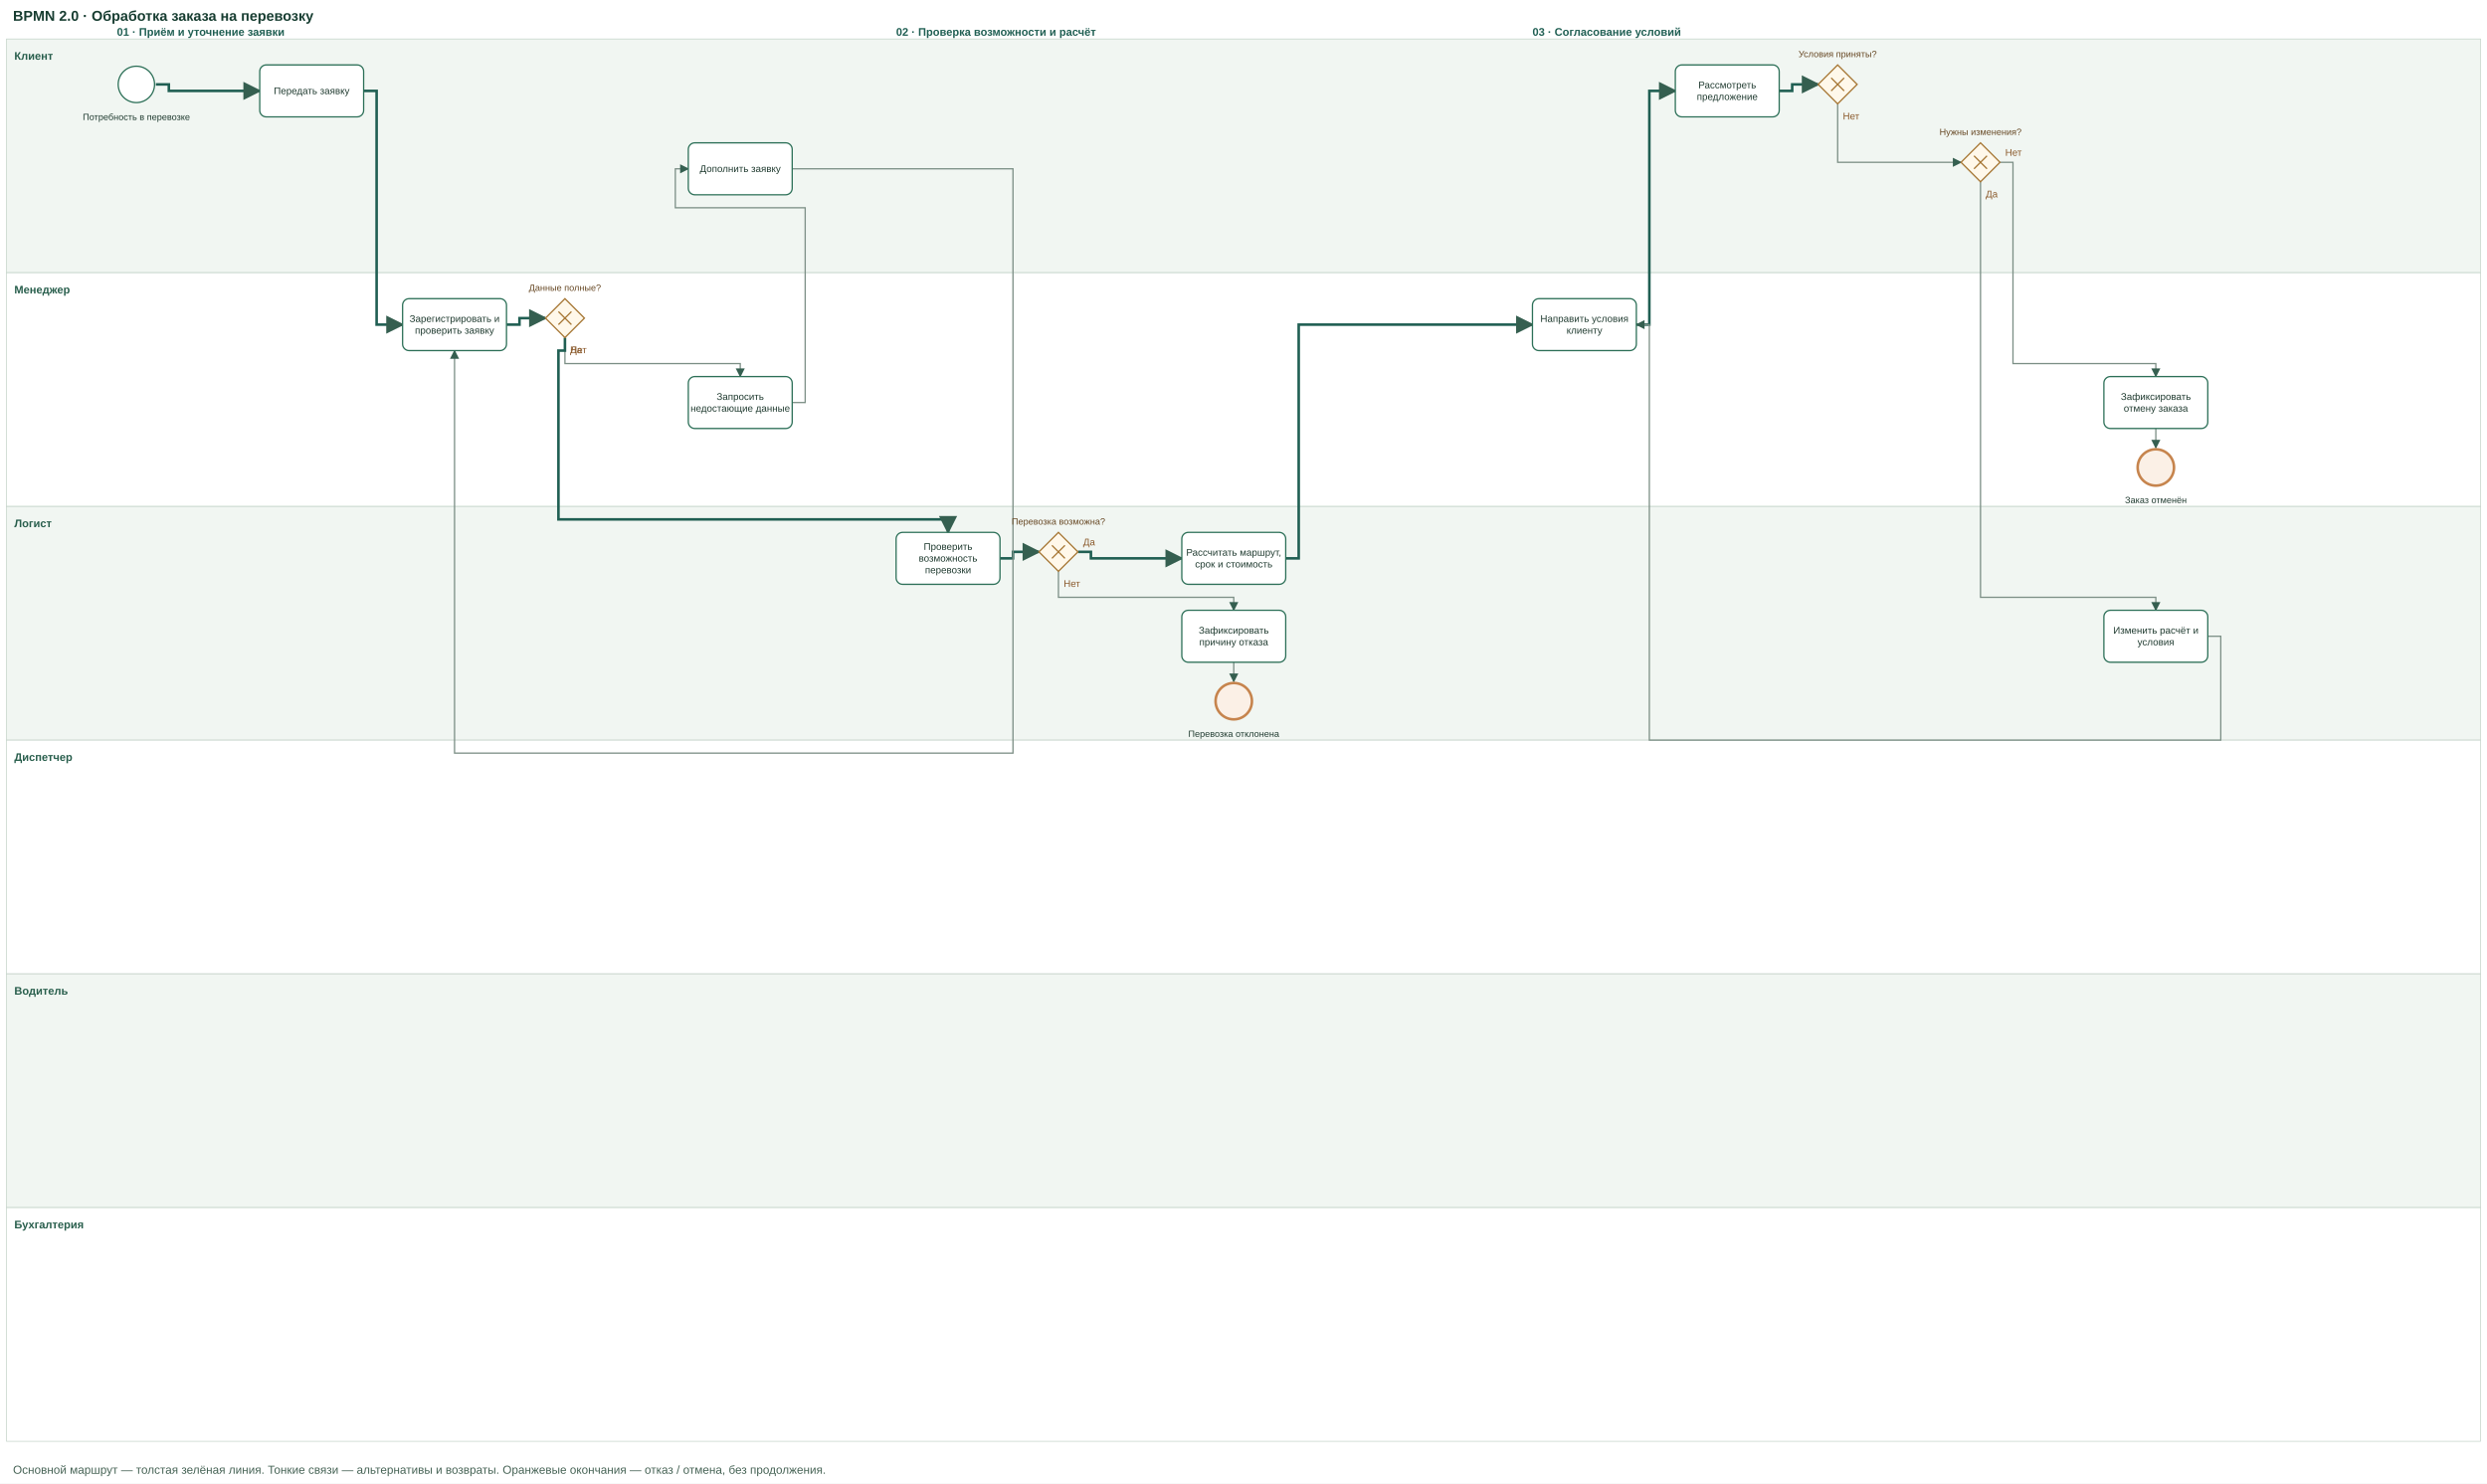
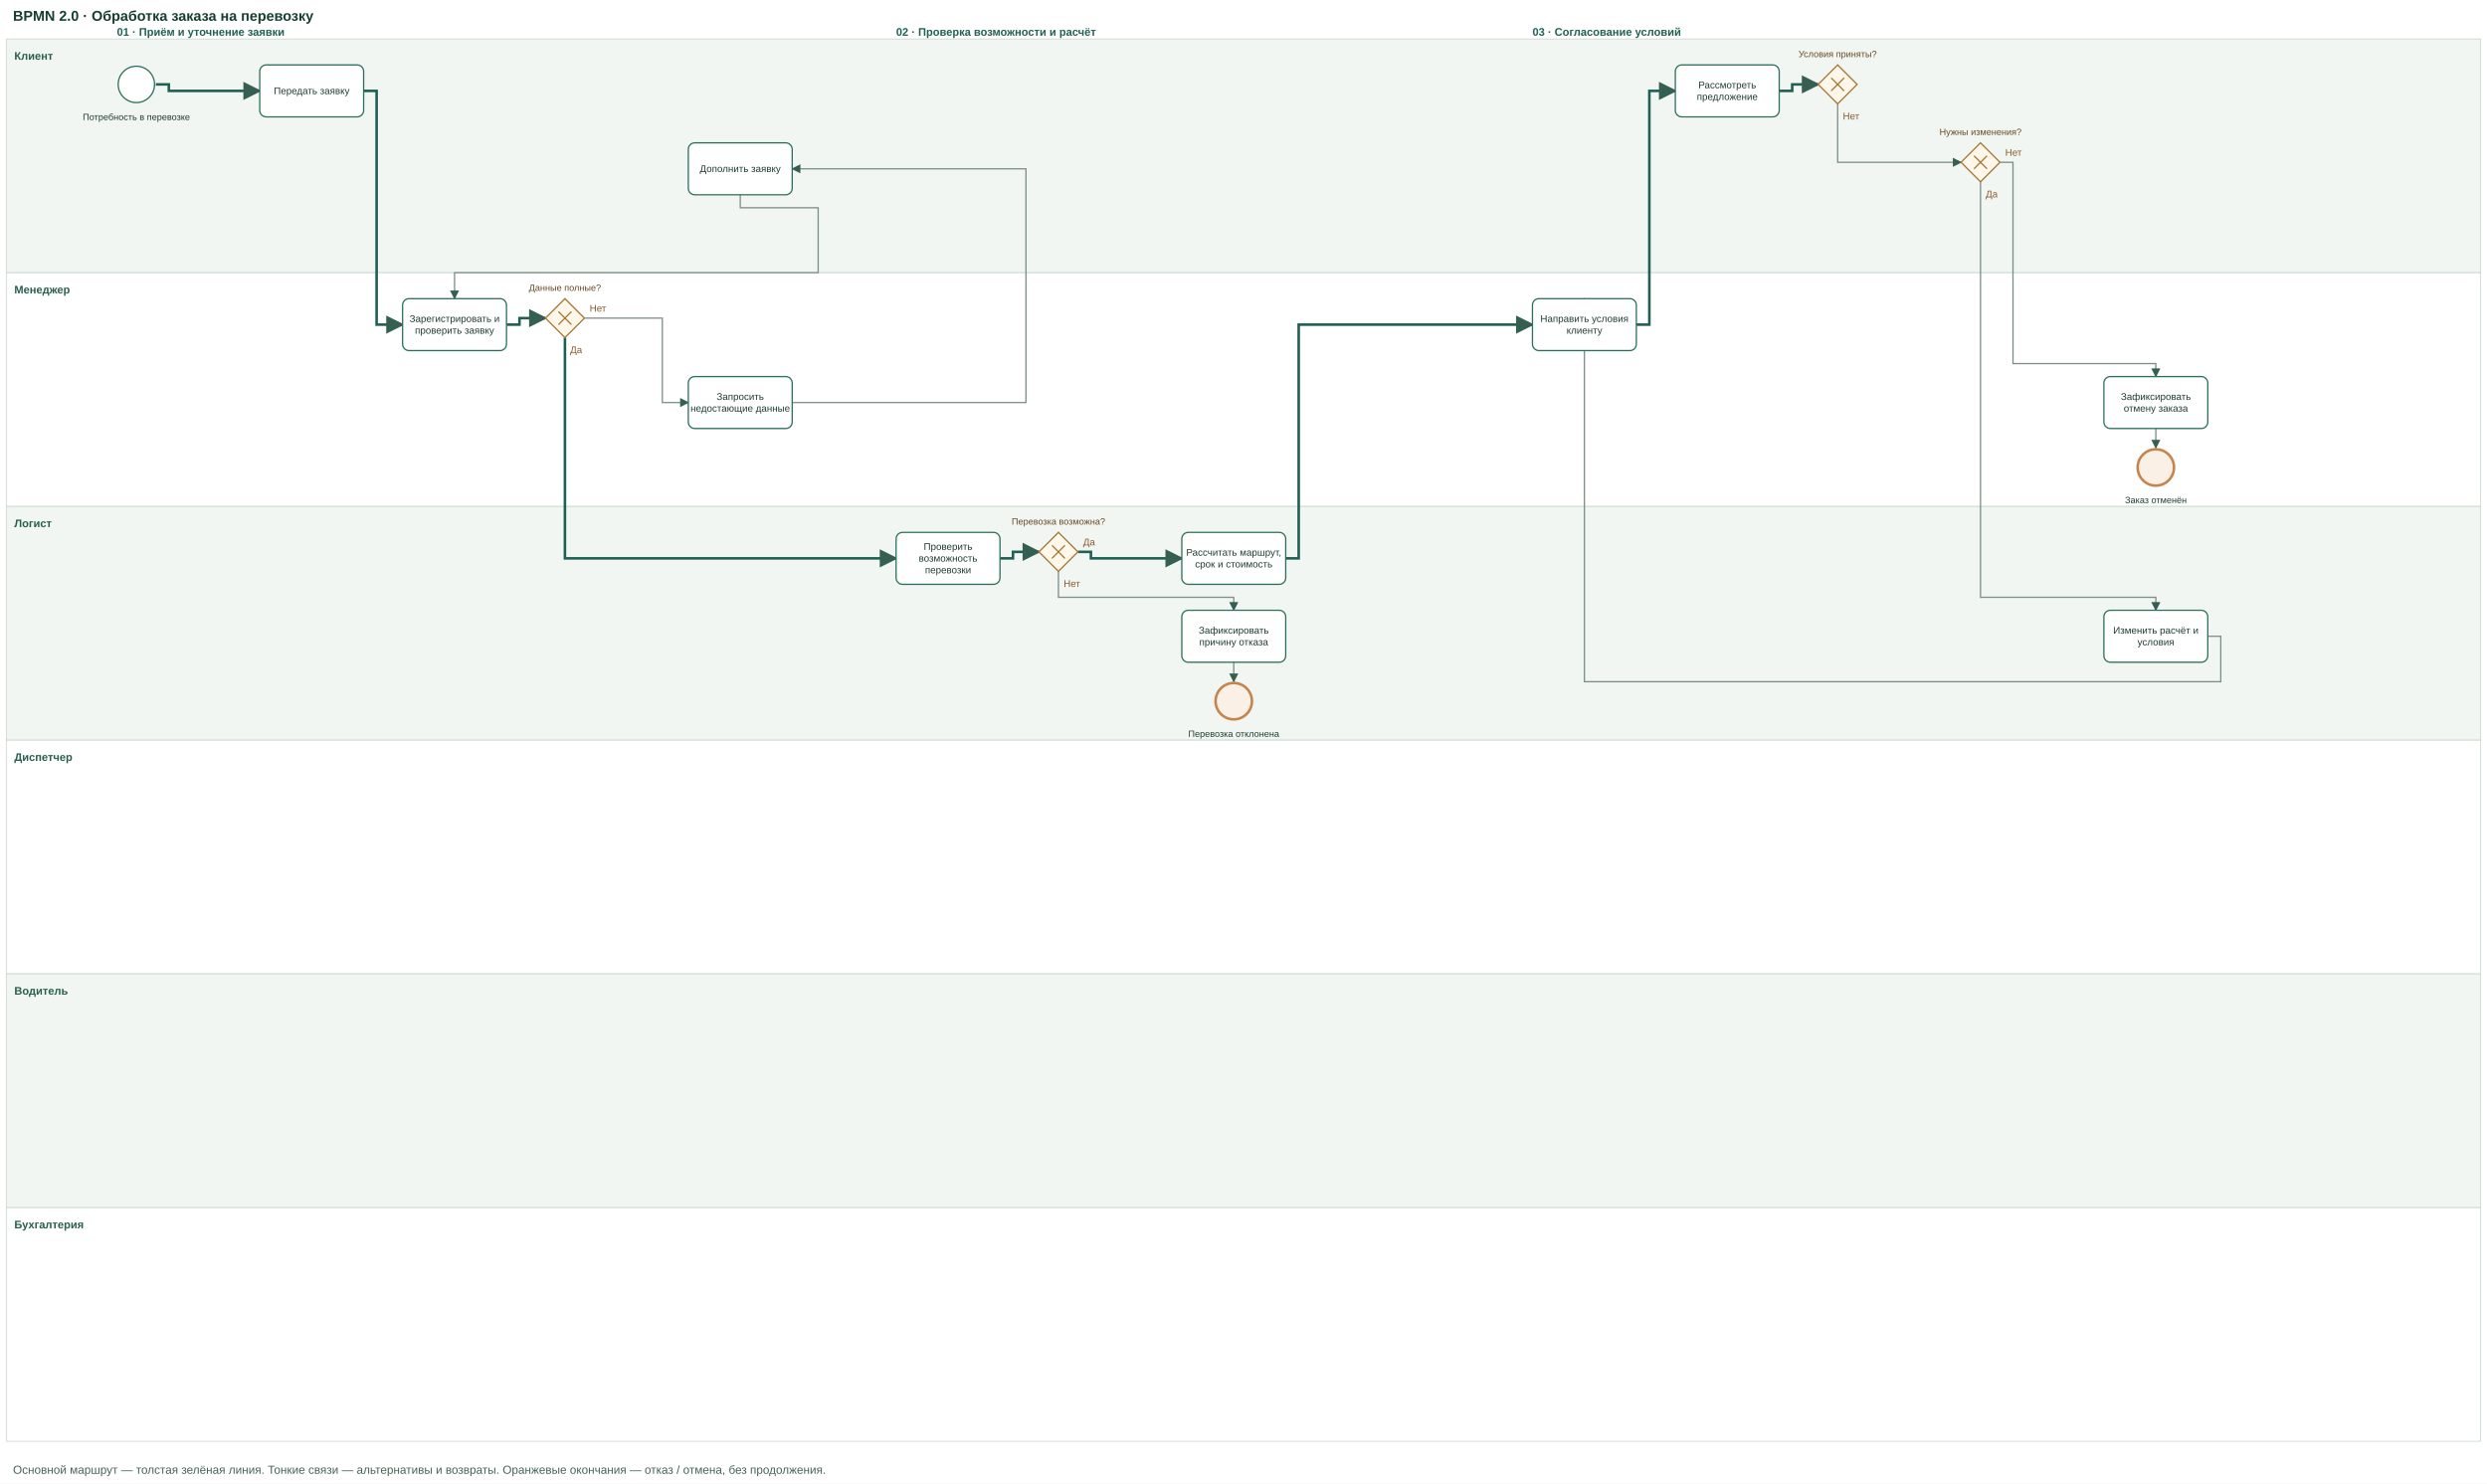
<svg xmlns="http://www.w3.org/2000/svg" width="3830" height="2285" viewBox="0 0 3830 2285" role="img" aria-label="Обработка заказа на перевозку">
  <defs>
    <marker id="arrow" viewBox="0 0 10 10" refX="9" refY="5" markerWidth="7" markerHeight="7" orient="auto">
      <path d="M0 0L10 5L0 10Z" fill="#355f50" />
    </marker>
  </defs>
  <rect width="3830" height="2285" fill="white" />
  <text x="20" y="32" font-family="Arial" font-size="22" font-weight="bold" fill="#173d31">BPMN 2.0 · Обработка заказа на перевозку</text>
  <rect x="10" y="60" width="3810" height="360" fill="#f1f6f2" stroke="#bdcec3" />
  <text x="22" y="92" font-family="Arial" font-size="17" font-weight="bold" fill="#285e4c">Клиент</text>
  <rect x="10" y="420" width="3810" height="360" fill="white" stroke="#bdcec3" />
  <text x="22" y="452" font-family="Arial" font-size="17" font-weight="bold" fill="#285e4c">Менеджер</text>
  <rect x="10" y="780" width="3810" height="360" fill="#f1f6f2" stroke="#bdcec3" />
  <text x="22" y="812" font-family="Arial" font-size="17" font-weight="bold" fill="#285e4c">Логист</text>
  <rect x="10" y="1140" width="3810" height="360" fill="white" stroke="#bdcec3" />
  <text x="22" y="1172" font-family="Arial" font-size="17" font-weight="bold" fill="#285e4c">Диспетчер</text>
  <rect x="10" y="1500" width="3810" height="360" fill="#f1f6f2" stroke="#bdcec3" />
  <text x="22" y="1532" font-family="Arial" font-size="17" font-weight="bold" fill="#285e4c">Водитель</text>
  <rect x="10" y="1860" width="3810" height="360" fill="white" stroke="#bdcec3" />
  <text x="22" y="1892" font-family="Arial" font-size="17" font-weight="bold" fill="#285e4c">Бухгалтерия</text>
  <text x="180" y="55" font-family="Arial" font-size="17" font-weight="bold" fill="#205f53">01 · Приём и уточнение заявки</text>
  <text x="1380" y="55" font-family="Arial" font-size="17" font-weight="bold" fill="#205f53">02 · Проверка возможности и расчёт</text>
  <text x="2360" y="55" font-family="Arial" font-size="17" font-weight="bold" fill="#205f53">03 · Согласование условий</text>
  <text x="20" y="2270" font-family="Arial" font-size="18" fill="#466355">Основной маршрут — толстая зелёная линия. Тонкие связи — альтернативы и возвраты. Оранжевые окончания — отказ / отмена, без продолжения.</text>
  <polyline points="240,130 260,130 260,140 400,140" fill="none" stroke="#205f53" stroke-width="4" marker-end="url(#arrow)" />
  <polyline points="560,140 580,140 580,500 620,500" fill="none" stroke="#205f53" stroke-width="4" marker-end="url(#arrow)" />
  <polyline points="780,500 800,500 800,490 840,490" fill="none" stroke="#205f53" stroke-width="4" marker-end="url(#arrow)" />
-   <polyline points="1220,620 1240,620 1240,320 1040,320 1040,260 1060,260" fill="none" stroke="#7c8f86" stroke-width="2" marker-end="url(#arrow)" />
+   <polyline points="1220,620 1580,620 1580,260 1220,260" fill="none" stroke="#7c8f86" stroke-width="2" marker-end="url(#arrow)" />
  <polyline points="1540,860 1560,860 1560,850 1600,850" fill="none" stroke="#205f53" stroke-width="4" marker-end="url(#arrow)" />
  <polyline points="1900,1020 1900,1050" fill="none" stroke="#7c8f86" stroke-width="2" marker-end="url(#arrow)" />
  <polyline points="1980,860 2000,860 2000,500 2360,500" fill="none" stroke="#205f53" stroke-width="4" marker-end="url(#arrow)" />
  <polyline points="2520,500 2540,500 2540,140 2580,140" fill="none" stroke="#205f53" stroke-width="4" marker-end="url(#arrow)" />
  <polyline points="2740,140 2760,140 2760,130 2800,130" fill="none" stroke="#205f53" stroke-width="4" marker-end="url(#arrow)" />
  <polyline points="3320,660 3320,690" fill="none" stroke="#7c8f86" stroke-width="2" marker-end="url(#arrow)" />
-   <polyline points="870,520 870,560 1140,560 1140,580" fill="none" stroke="#7c8f86" stroke-width="2" marker-end="url(#arrow)" />
-   <text x="878" y="544" font-family="Arial" font-size="15" fill="#8a592b">Нет</text>
-   <polyline points="870,520 870,540 860,540 860,800 1460,800 1460,820" fill="none" stroke="#205f53" stroke-width="4" marker-end="url(#arrow)" />
+   <polyline points="900,490 1020,490 1020,620 1060,620" fill="none" stroke="#7c8f86" stroke-width="2" marker-end="url(#arrow)" />
+   <text x="908" y="480" font-family="Arial" font-size="15" fill="#8a592b">Нет</text>
+   <polyline points="870,520 870,860 1380,860" fill="none" stroke="#205f53" stroke-width="4" marker-end="url(#arrow)" />
  <text x="878" y="544" font-family="Arial" font-size="15" fill="#8a592b">Да</text>
  <polyline points="1630,880 1630,920 1900,920 1900,940" fill="none" stroke="#7c8f86" stroke-width="2" marker-end="url(#arrow)" />
  <text x="1638" y="904" font-family="Arial" font-size="15" fill="#8a592b">Нет</text>
  <polyline points="1660,850 1680,850 1680,860 1820,860" fill="none" stroke="#205f53" stroke-width="4" marker-end="url(#arrow)" />
  <text x="1668" y="840" font-family="Arial" font-size="15" fill="#8a592b">Да</text>
  <polyline points="2830,160 2830,250 3020,250" fill="none" stroke="#7c8f86" stroke-width="2" marker-end="url(#arrow)" />
  <text x="2838" y="184" font-family="Arial" font-size="15" fill="#8a592b">Нет</text>
  <polyline points="3050,280 3050,920 3320,920 3320,940" fill="none" stroke="#7c8f86" stroke-width="2" marker-end="url(#arrow)" />
  <text x="3058" y="304" font-family="Arial" font-size="15" fill="#8a592b">Да</text>
  <polyline points="3080,250 3100,250 3100,560 3320,560 3320,580" fill="none" stroke="#7c8f86" stroke-width="2" marker-end="url(#arrow)" />
  <text x="3088" y="240" font-family="Arial" font-size="15" fill="#8a592b">Нет</text>
-   <polyline points="1220,260 1560,260 1560,1160 700,1160 700,540" fill="none" stroke="#7c8f86" stroke-width="2" marker-end="url(#arrow)" />
-   <polyline points="3400,980 3420,980 3420,1140 2540,1140 2540,500 2520,500" fill="none" stroke="#7c8f86" stroke-width="2" marker-end="url(#arrow)" />
+   <polyline points="1140,300 1140,320 1260,320 1260,420 700,420 700,460" fill="none" stroke="#7c8f86" stroke-width="2" marker-end="url(#arrow)" />
+   <polyline points="3400,980 3420,980 3420,1050 2440,1050 2440,460" fill="none" stroke="#7c8f86" stroke-width="2" marker-end="url(#arrow)" />
  <circle cx="210" cy="130" r="28" fill="white" stroke="#2d7058" stroke-width="2" />
  <text x="210" y="185" text-anchor="middle" font-family="Arial" font-size="14" fill="#203b30">Потребность в перевозке</text>
  <rect x="400" y="100" width="160" height="80" rx="10" fill="white" stroke="#2d7058" stroke-width="2" />
  <text x="480.0" y="145.0" text-anchor="middle" font-family="Arial" font-size="15" fill="#203b30">Передать заявку</text>
  <rect x="620" y="460" width="160" height="80" rx="10" fill="white" stroke="#2d7058" stroke-width="2" />
  <text x="700.0" y="496.0" text-anchor="middle" font-family="Arial" font-size="15" fill="#203b30">Зарегистрировать и</text>
  <text x="700.0" y="514.0" text-anchor="middle" font-family="Arial" font-size="15" fill="#203b30">проверить заявку</text>
  <path d="M870 460l30 30-30 30-30-30Z" fill="#fff8ea" stroke="#a57532" stroke-width="2" />
  <path d="M860 480l20 20m0-20-20 20" stroke="#a57532" stroke-width="2" />
  <text x="870" y="448" text-anchor="middle" font-family="Arial" font-size="14" fill="#664723">Данные полные?</text>
  <rect x="1060" y="580" width="160" height="80" rx="10" fill="white" stroke="#2d7058" stroke-width="2" />
  <text x="1140.0" y="616.0" text-anchor="middle" font-family="Arial" font-size="15" fill="#203b30">Запросить</text>
  <text x="1140.0" y="634.0" text-anchor="middle" font-family="Arial" font-size="15" fill="#203b30">недостающие данные</text>
  <rect x="1060" y="220" width="160" height="80" rx="10" fill="white" stroke="#2d7058" stroke-width="2" />
  <text x="1140.0" y="265.0" text-anchor="middle" font-family="Arial" font-size="15" fill="#203b30">Дополнить заявку</text>
  <rect x="1380" y="820" width="160" height="80" rx="10" fill="white" stroke="#2d7058" stroke-width="2" />
  <text x="1460.0" y="847.0" text-anchor="middle" font-family="Arial" font-size="15" fill="#203b30">Проверить</text>
  <text x="1460.0" y="865.0" text-anchor="middle" font-family="Arial" font-size="15" fill="#203b30">возможность</text>
  <text x="1460.0" y="883.0" text-anchor="middle" font-family="Arial" font-size="15" fill="#203b30">перевозки</text>
  <path d="M1630 820l30 30-30 30-30-30Z" fill="#fff8ea" stroke="#a57532" stroke-width="2" />
  <path d="M1620 840l20 20m0-20-20 20" stroke="#a57532" stroke-width="2" />
  <text x="1630" y="808" text-anchor="middle" font-family="Arial" font-size="14" fill="#664723">Перевозка возможна?</text>
  <rect x="1820" y="820" width="160" height="80" rx="10" fill="white" stroke="#2d7058" stroke-width="2" />
  <text x="1900.0" y="856.0" text-anchor="middle" font-family="Arial" font-size="15" fill="#203b30">Рассчитать маршрут,</text>
  <text x="1900.0" y="874.0" text-anchor="middle" font-family="Arial" font-size="15" fill="#203b30">срок и стоимость</text>
  <rect x="1820" y="940" width="160" height="80" rx="10" fill="white" stroke="#2d7058" stroke-width="2" />
  <text x="1900.0" y="976.0" text-anchor="middle" font-family="Arial" font-size="15" fill="#203b30">Зафиксировать</text>
  <text x="1900.0" y="994.0" text-anchor="middle" font-family="Arial" font-size="15" fill="#203b30">причину отказа</text>
  <circle cx="1900" cy="1080" r="28" fill="#fbf0e6" stroke="#c6844d" stroke-width="4" />
  <text x="1900" y="1135" text-anchor="middle" font-family="Arial" font-size="14" fill="#203b30">Перевозка отклонена</text>
  <rect x="2360" y="460" width="160" height="80" rx="10" fill="white" stroke="#2d7058" stroke-width="2" />
  <text x="2440.0" y="496.0" text-anchor="middle" font-family="Arial" font-size="15" fill="#203b30">Направить условия</text>
  <text x="2440.0" y="514.0" text-anchor="middle" font-family="Arial" font-size="15" fill="#203b30">клиенту</text>
  <rect x="2580" y="100" width="160" height="80" rx="10" fill="white" stroke="#2d7058" stroke-width="2" />
  <text x="2660.0" y="136.0" text-anchor="middle" font-family="Arial" font-size="15" fill="#203b30">Рассмотреть</text>
  <text x="2660.0" y="154.0" text-anchor="middle" font-family="Arial" font-size="15" fill="#203b30">предложение</text>
  <path d="M2830 100l30 30-30 30-30-30Z" fill="#fff8ea" stroke="#a57532" stroke-width="2" />
  <path d="M2820 120l20 20m0-20-20 20" stroke="#a57532" stroke-width="2" />
  <text x="2830" y="88" text-anchor="middle" font-family="Arial" font-size="14" fill="#664723">Условия приняты?</text>
  <path d="M3050 220l30 30-30 30-30-30Z" fill="#fff8ea" stroke="#a57532" stroke-width="2" />
  <path d="M3040 240l20 20m0-20-20 20" stroke="#a57532" stroke-width="2" />
  <text x="3050" y="208" text-anchor="middle" font-family="Arial" font-size="14" fill="#664723">Нужны изменения?</text>
  <rect x="3240" y="940" width="160" height="80" rx="10" fill="white" stroke="#2d7058" stroke-width="2" />
  <text x="3320.0" y="976.0" text-anchor="middle" font-family="Arial" font-size="15" fill="#203b30">Изменить расчёт и</text>
  <text x="3320.0" y="994.0" text-anchor="middle" font-family="Arial" font-size="15" fill="#203b30">условия</text>
  <rect x="3240" y="580" width="160" height="80" rx="10" fill="white" stroke="#2d7058" stroke-width="2" />
  <text x="3320.0" y="616.0" text-anchor="middle" font-family="Arial" font-size="15" fill="#203b30">Зафиксировать</text>
  <text x="3320.0" y="634.0" text-anchor="middle" font-family="Arial" font-size="15" fill="#203b30">отмену заказа</text>
  <circle cx="3320" cy="720" r="28" fill="#fbf0e6" stroke="#c6844d" stroke-width="4" />
  <text x="3320" y="775" text-anchor="middle" font-family="Arial" font-size="14" fill="#203b30">Заказ отменён</text>
</svg>
